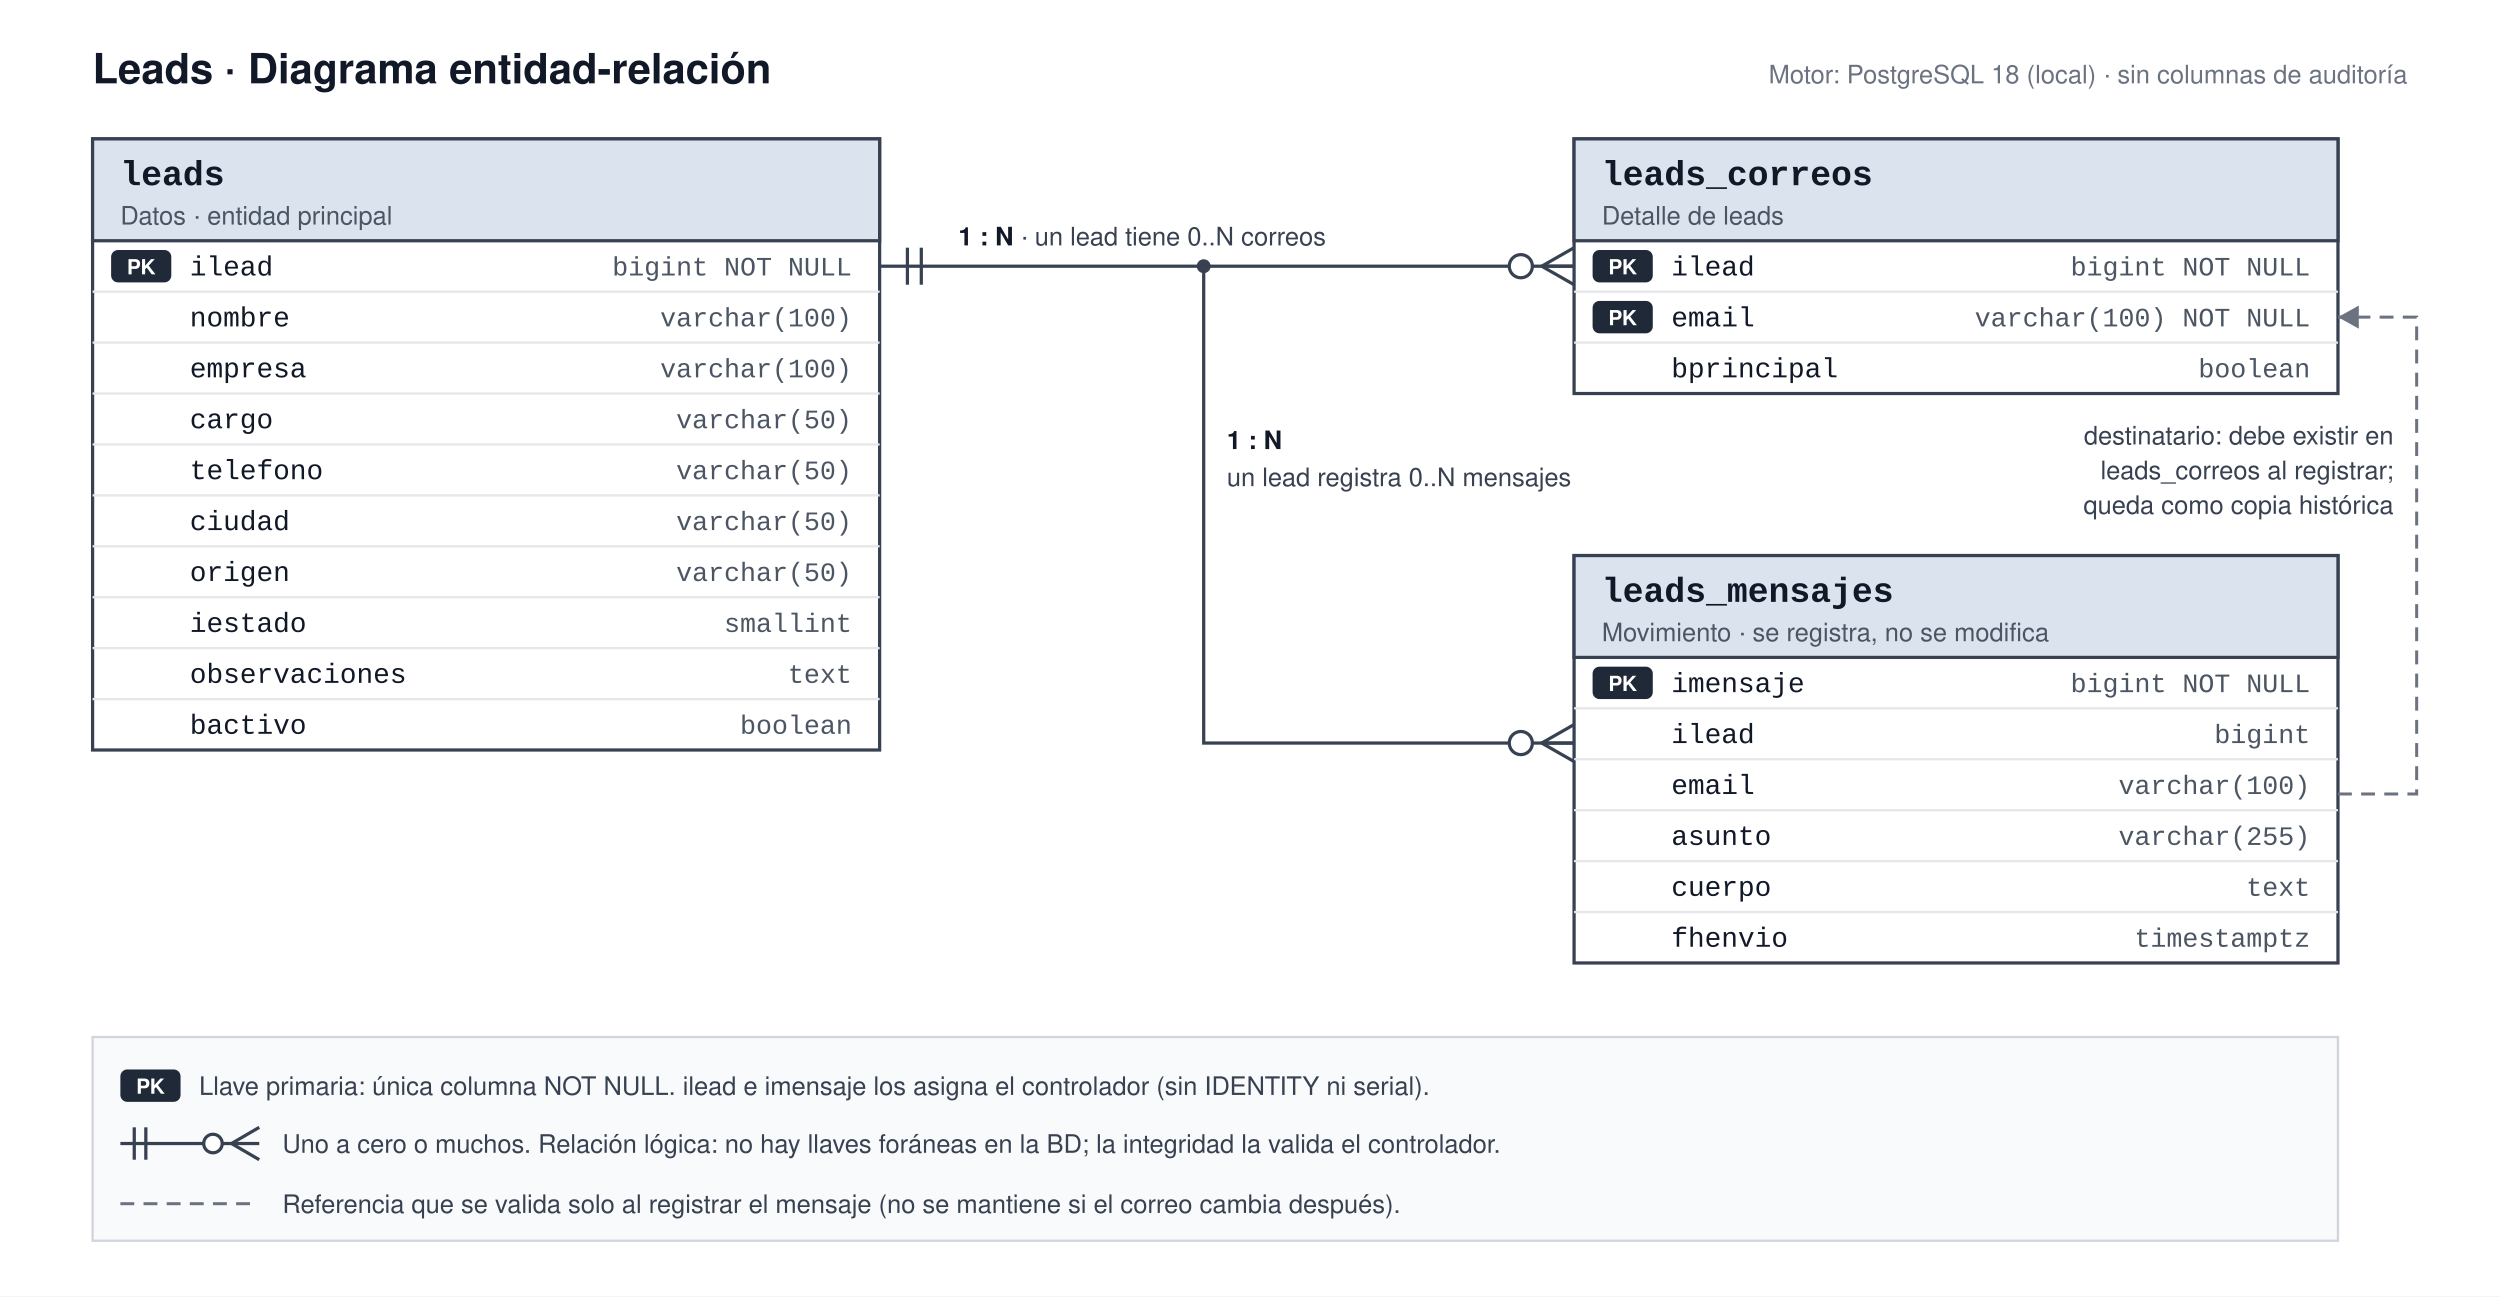
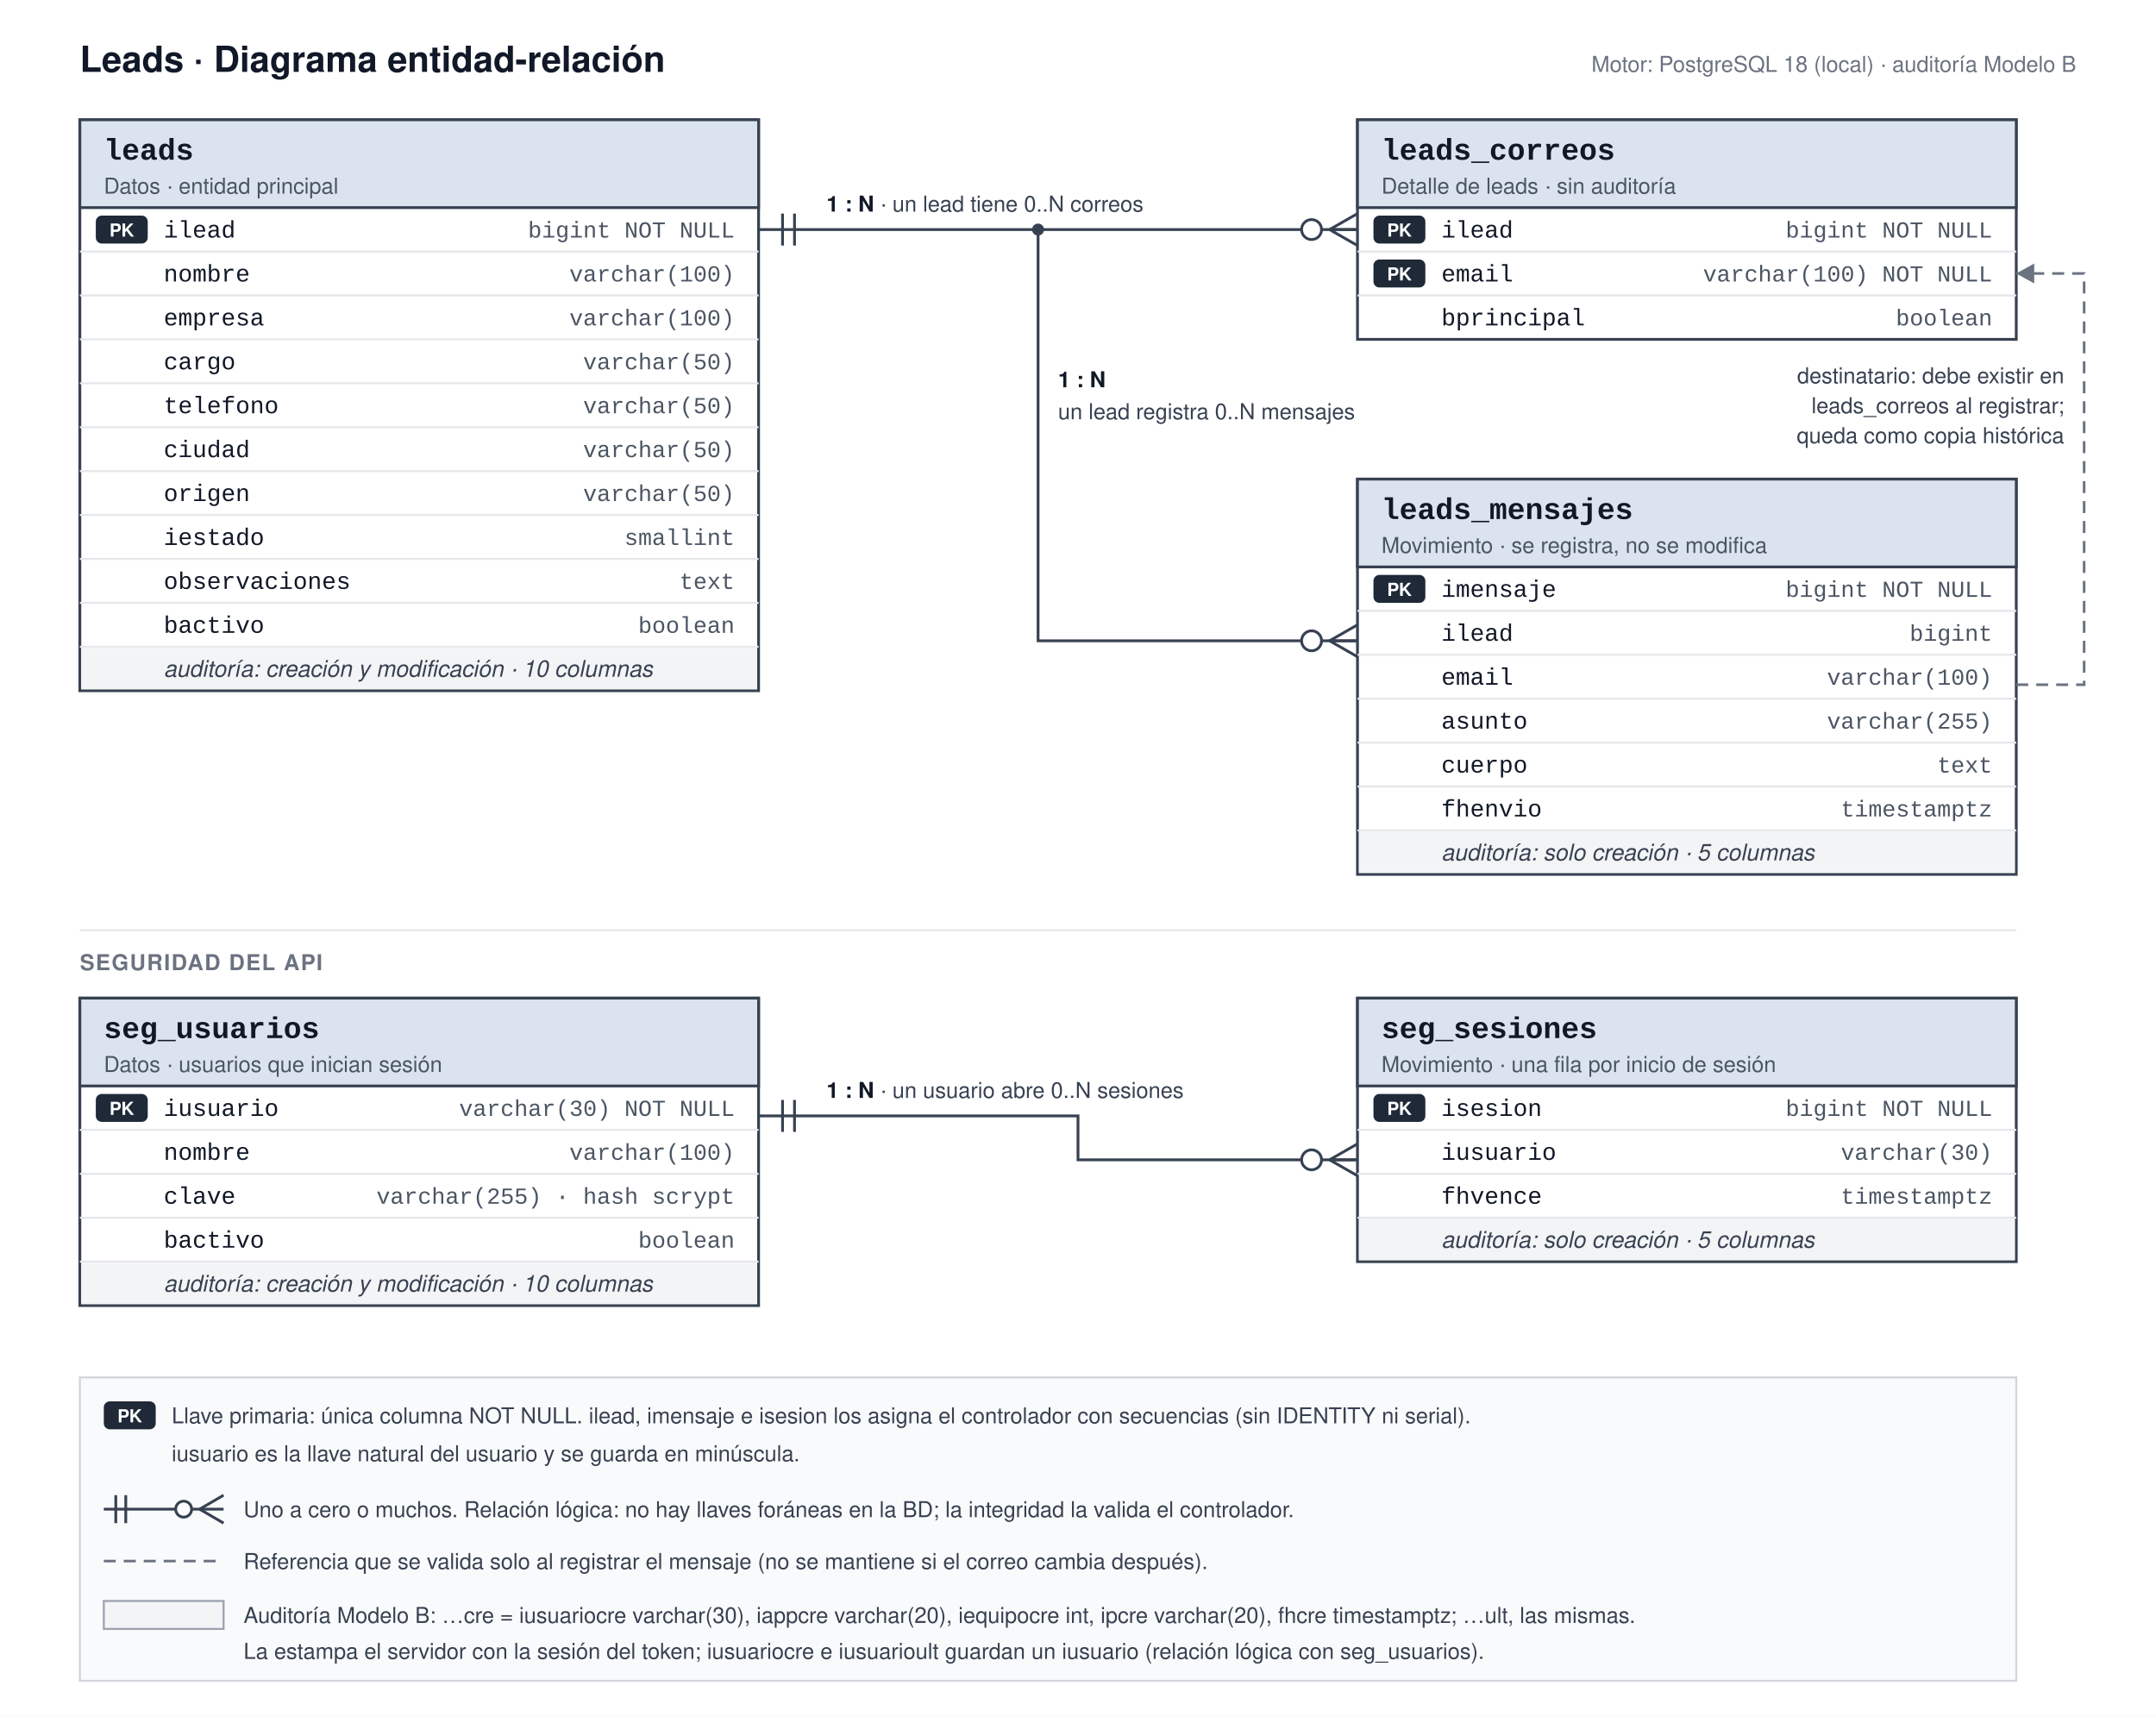
- <svg xmlns="http://www.w3.org/2000/svg" viewBox="0 0 1080 560" width="1080" height="560" font-family="Segoe UI, Helvetica, Arial, sans-serif">
+ <svg xmlns="http://www.w3.org/2000/svg" viewBox="0 0 1080 860" width="1080" height="860" font-family="Segoe UI, Helvetica, Arial, sans-serif">
  <style>
    .box { fill: #ffffff; stroke: #374151; stroke-width: 1.4; }
    .head { fill: #dbe4ee; stroke: #374151; stroke-width: 1.4; }
    .tname { font-size: 15px; font-weight: 700; fill: #111827; font-family: Consolas, 'Courier New', monospace; }
    .ttype { font-size: 11px; fill: #4b5563; }
    .col { font-size: 12px; fill: #111827; font-family: Consolas, 'Courier New', monospace; }
    .typ { font-size: 11.5px; fill: #4b5563; font-family: Consolas, 'Courier New', monospace; }
    .sep { stroke: #e5e7eb; stroke-width: 1; }
    .pk { fill: #1f2937; }
    .pktxt { font-size: 9px; font-weight: 700; fill: #ffffff; }
+     .aud { fill: #f3f4f6; }
+     .audtxt { font-size: 11.5px; fill: #374151; font-style: italic; }
    .rel { stroke: #374151; stroke-width: 1.4; fill: none; }
    .relref { stroke: #6b7280; stroke-width: 1.3; fill: none; stroke-dasharray: 6 4; }
    .lbl { font-size: 11px; fill: #374151; }
    .lblb { font-size: 11px; font-weight: 700; fill: #111827; }
+     .grp { font-size: 11px; font-weight: 700; fill: #6b7280; letter-spacing: 0.6px; }
    .legend { font-size: 11px; fill: #374151; }
  </style>
-   <rect x="0" y="0" width="1080" height="560" fill="#ffffff" />
+   <rect x="0" y="0" width="1080" height="860" fill="#ffffff" />
  <text x="40" y="36" font-size="18" font-weight="700" fill="#111827">Leads · Diagrama entidad-relación</text>
-   <text x="1040" y="36" font-size="11" fill="#6b7280" text-anchor="end">Motor: PostgreSQL 18 (local) · sin columnas de auditoría</text>
-   <rect class="box" x="40" y="60" width="340" height="264" />
+   <text x="1040" y="36" font-size="11" fill="#6b7280" text-anchor="end">Motor: PostgreSQL 18 (local) · auditoría Modelo B</text>
+   <rect class="box" x="40" y="60" width="340" height="286" />
  <rect class="head" x="40" y="60" width="340" height="44" />
  <text class="tname" x="52" y="80">leads</text>
  <text class="ttype" x="52" y="97">Datos · entidad principal</text>
  <rect class="pk" x="48" y="108" width="26" height="14" rx="3" />
  <text class="pktxt" x="61" y="118.5" text-anchor="middle">PK</text>
  <text class="col" x="82" y="119">ilead</text>
  <text class="typ" x="368" y="119" text-anchor="end">bigint NOT NULL</text>
  <line class="sep" x1="40" y1="126" x2="380" y2="126" />
  <text class="col" x="82" y="141">nombre</text>
  <text class="typ" x="368" y="141" text-anchor="end">varchar(100)</text>
  <line class="sep" x1="40" y1="148" x2="380" y2="148" />
  <text class="col" x="82" y="163">empresa</text>
  <text class="typ" x="368" y="163" text-anchor="end">varchar(100)</text>
  <line class="sep" x1="40" y1="170" x2="380" y2="170" />
  <text class="col" x="82" y="185">cargo</text>
  <text class="typ" x="368" y="185" text-anchor="end">varchar(50)</text>
  <line class="sep" x1="40" y1="192" x2="380" y2="192" />
  <text class="col" x="82" y="207">telefono</text>
  <text class="typ" x="368" y="207" text-anchor="end">varchar(50)</text>
  <line class="sep" x1="40" y1="214" x2="380" y2="214" />
  <text class="col" x="82" y="229">ciudad</text>
  <text class="typ" x="368" y="229" text-anchor="end">varchar(50)</text>
  <line class="sep" x1="40" y1="236" x2="380" y2="236" />
  <text class="col" x="82" y="251">origen</text>
  <text class="typ" x="368" y="251" text-anchor="end">varchar(50)</text>
  <line class="sep" x1="40" y1="258" x2="380" y2="258" />
  <text class="col" x="82" y="273">iestado</text>
  <text class="typ" x="368" y="273" text-anchor="end">smallint</text>
  <line class="sep" x1="40" y1="280" x2="380" y2="280" />
  <text class="col" x="82" y="295">observaciones</text>
  <text class="typ" x="368" y="295" text-anchor="end">text</text>
  <line class="sep" x1="40" y1="302" x2="380" y2="302" />
  <text class="col" x="82" y="317">bactivo</text>
  <text class="typ" x="368" y="317" text-anchor="end">boolean</text>
+   <rect class="aud" x="40.7" y="324.7" width="338.6" height="20.6" />
+   <line class="sep" x1="40" y1="324" x2="380" y2="324" />
+   <text class="audtxt" x="82" y="339">auditoría: creación y modificación · 10 columnas</text>
  <rect class="box" x="680" y="60" width="330" height="110" />
  <rect class="head" x="680" y="60" width="330" height="44" />
  <text class="tname" x="692" y="80">leads_correos</text>
-   <text class="ttype" x="692" y="97">Detalle de leads</text>
+   <text class="ttype" x="692" y="97">Detalle de leads · sin auditoría</text>
  <rect class="pk" x="688" y="108" width="26" height="14" rx="3" />
  <text class="pktxt" x="701" y="118.5" text-anchor="middle">PK</text>
  <text class="col" x="722" y="119">ilead</text>
  <text class="typ" x="998" y="119" text-anchor="end">bigint NOT NULL</text>
  <line class="sep" x1="680" y1="126" x2="1010" y2="126" />
  <rect class="pk" x="688" y="130" width="26" height="14" rx="3" />
  <text class="pktxt" x="701" y="140.5" text-anchor="middle">PK</text>
  <text class="col" x="722" y="141">email</text>
  <text class="typ" x="998" y="141" text-anchor="end">varchar(100) NOT NULL</text>
  <line class="sep" x1="680" y1="148" x2="1010" y2="148" />
  <text class="col" x="722" y="163">bprincipal</text>
  <text class="typ" x="998" y="163" text-anchor="end">boolean</text>
-   <rect class="box" x="680" y="240" width="330" height="176" />
+   <rect class="box" x="680" y="240" width="330" height="198" />
  <rect class="head" x="680" y="240" width="330" height="44" />
  <text class="tname" x="692" y="260">leads_mensajes</text>
  <text class="ttype" x="692" y="277">Movimiento · se registra, no se modifica</text>
  <rect class="pk" x="688" y="288" width="26" height="14" rx="3" />
  <text class="pktxt" x="701" y="298.5" text-anchor="middle">PK</text>
  <text class="col" x="722" y="299">imensaje</text>
  <text class="typ" x="998" y="299" text-anchor="end">bigint NOT NULL</text>
  <line class="sep" x1="680" y1="306" x2="1010" y2="306" />
  <text class="col" x="722" y="321">ilead</text>
  <text class="typ" x="998" y="321" text-anchor="end">bigint</text>
  <line class="sep" x1="680" y1="328" x2="1010" y2="328" />
  <text class="col" x="722" y="343">email</text>
  <text class="typ" x="998" y="343" text-anchor="end">varchar(100)</text>
  <line class="sep" x1="680" y1="350" x2="1010" y2="350" />
  <text class="col" x="722" y="365">asunto</text>
  <text class="typ" x="998" y="365" text-anchor="end">varchar(255)</text>
  <line class="sep" x1="680" y1="372" x2="1010" y2="372" />
  <text class="col" x="722" y="387">cuerpo</text>
  <text class="typ" x="998" y="387" text-anchor="end">text</text>
  <line class="sep" x1="680" y1="394" x2="1010" y2="394" />
  <text class="col" x="722" y="409">fhenvio</text>
  <text class="typ" x="998" y="409" text-anchor="end">timestamptz</text>
+   <rect class="aud" x="680.7" y="416.7" width="328.6" height="20.6" />
+   <line class="sep" x1="680" y1="416" x2="1010" y2="416" />
+   <text class="audtxt" x="722" y="431">auditoría: solo creación · 5 columnas</text>
  <path class="rel" d="M380 115 H680" />
  <line class="rel" x1="392" y1="107" x2="392" y2="123" />
  <line class="rel" x1="398" y1="107" x2="398" y2="123" />
  <circle cx="657" cy="115" r="5" fill="#ffffff" stroke="#374151" stroke-width="1.4" />
  <path class="rel" d="M666 115 L680 107 M666 115 L680 123 M666 115 H680" />
  <text class="lbl" x="414" y="106">
    <tspan class="lblb">1 : N</tspan> · un lead tiene 0..N correos</text>
  <circle cx="520" cy="115" r="3" fill="#374151" />
  <path class="rel" d="M520 115 V321 H680" />
  <circle cx="657" cy="321" r="5" fill="#ffffff" stroke="#374151" stroke-width="1.4" />
  <path class="rel" d="M666 321 L680 313 M666 321 L680 329 M666 321 H680" />
  <text class="lblb" x="530" y="194">1 : N</text>
  <text class="lbl" x="530" y="210">un lead registra 0..N mensajes</text>
  <path class="relref" d="M1010 343 H1044 V137 H1010" />
  <path d="M1010 137 L1019 132 L1019 142 Z" fill="#6b7280" />
  <text class="lbl" x="1034" y="192" text-anchor="end">destinatario: debe existir en</text>
  <text class="lbl" x="1034" y="207" text-anchor="end">leads_correos al registrar;</text>
  <text class="lbl" x="1034" y="222" text-anchor="end">queda como copia histórica</text>
-   <rect x="40" y="448" width="970" height="88" fill="#f9fafb" stroke="#d1d5db" stroke-width="1" />
-   <rect class="pk" x="52" y="462" width="26" height="14" rx="3" />
-   <text class="pktxt" x="65" y="472.5" text-anchor="middle">PK</text>
-   <text class="legend" x="86" y="473">Llave primaria: única columna NOT NULL. ilead e imensaje los asigna el controlador (sin IDENTITY ni serial).</text>
-   <line class="rel" x1="52" y1="494" x2="112" y2="494" />
-   <line class="rel" x1="58" y1="487" x2="58" y2="501" />
-   <line class="rel" x1="63" y1="487" x2="63" y2="501" />
-   <circle cx="92" cy="494" r="4" fill="#ffffff" stroke="#374151" stroke-width="1.4" />
-   <path class="rel" d="M100 494 L112 487 M100 494 L112 501" />
-   <text class="legend" x="122" y="498">Uno a cero o muchos. Relación lógica: no hay llaves foráneas en la BD; la integridad la valida el controlador.</text>
-   <line class="relref" x1="52" y1="520" x2="112" y2="520" />
-   <text class="legend" x="122" y="524">Referencia que se valida solo al registrar el mensaje (no se mantiene si el correo cambia después).</text>
+   <line x1="40" y1="466" x2="1010" y2="466" stroke="#e5e7eb" stroke-width="1" />
+   <text class="grp" x="40" y="486">SEGURIDAD DEL API</text>
+   <rect class="box" x="40" y="500" width="340" height="154" />
+   <rect class="head" x="40" y="500" width="340" height="44" />
+   <text class="tname" x="52" y="520">seg_usuarios</text>
+   <text class="ttype" x="52" y="537">Datos · usuarios que inician sesión</text>
+   <rect class="pk" x="48" y="548" width="26" height="14" rx="3" />
+   <text class="pktxt" x="61" y="558.5" text-anchor="middle">PK</text>
+   <text class="col" x="82" y="559">iusuario</text>
+   <text class="typ" x="368" y="559" text-anchor="end">varchar(30) NOT NULL</text>
+   <line class="sep" x1="40" y1="566" x2="380" y2="566" />
+   <text class="col" x="82" y="581">nombre</text>
+   <text class="typ" x="368" y="581" text-anchor="end">varchar(100)</text>
+   <line class="sep" x1="40" y1="588" x2="380" y2="588" />
+   <text class="col" x="82" y="603">clave</text>
+   <text class="typ" x="368" y="603" text-anchor="end">varchar(255) · hash scrypt</text>
+   <line class="sep" x1="40" y1="610" x2="380" y2="610" />
+   <text class="col" x="82" y="625">bactivo</text>
+   <text class="typ" x="368" y="625" text-anchor="end">boolean</text>
+   <rect class="aud" x="40.7" y="632.7" width="338.6" height="20.6" />
+   <line class="sep" x1="40" y1="632" x2="380" y2="632" />
+   <text class="audtxt" x="82" y="647">auditoría: creación y modificación · 10 columnas</text>
+   <rect class="box" x="680" y="500" width="330" height="132" />
+   <rect class="head" x="680" y="500" width="330" height="44" />
+   <text class="tname" x="692" y="520">seg_sesiones</text>
+   <text class="ttype" x="692" y="537">Movimiento · una fila por inicio de sesión</text>
+   <rect class="pk" x="688" y="548" width="26" height="14" rx="3" />
+   <text class="pktxt" x="701" y="558.5" text-anchor="middle">PK</text>
+   <text class="col" x="722" y="559">isesion</text>
+   <text class="typ" x="998" y="559" text-anchor="end">bigint NOT NULL</text>
+   <line class="sep" x1="680" y1="566" x2="1010" y2="566" />
+   <text class="col" x="722" y="581">iusuario</text>
+   <text class="typ" x="998" y="581" text-anchor="end">varchar(30)</text>
+   <line class="sep" x1="680" y1="588" x2="1010" y2="588" />
+   <text class="col" x="722" y="603">fhvence</text>
+   <text class="typ" x="998" y="603" text-anchor="end">timestamptz</text>
+   <rect class="aud" x="680.7" y="610.7" width="328.6" height="20.6" />
+   <line class="sep" x1="680" y1="610" x2="1010" y2="610" />
+   <text class="audtxt" x="722" y="625">auditoría: solo creación · 5 columnas</text>
+   <path class="rel" d="M380 559 H540 V581 H680" />
+   <line class="rel" x1="392" y1="551" x2="392" y2="567" />
+   <line class="rel" x1="398" y1="551" x2="398" y2="567" />
+   <circle cx="657" cy="581" r="5" fill="#ffffff" stroke="#374151" stroke-width="1.4" />
+   <path class="rel" d="M666 581 L680 573 M666 581 L680 589 M666 581 H680" />
+   <text class="lbl" x="414" y="550">
+     <tspan class="lblb">1 : N</tspan> · un usuario abre 0..N sesiones</text>
+   <rect x="40" y="690" width="970" height="152" fill="#f9fafb" stroke="#d1d5db" stroke-width="1" />
+   <rect class="pk" x="52" y="702" width="26" height="14" rx="3" />
+   <text class="pktxt" x="65" y="712.5" text-anchor="middle">PK</text>
+   <text class="legend" x="86" y="713">Llave primaria: única columna NOT NULL. ilead, imensaje e isesion los asigna el controlador con secuencias (sin IDENTITY ni serial).</text>
+   <text class="legend" x="86" y="732">iusuario es la llave natural del usuario y se guarda en minúscula.</text>
+   <line class="rel" x1="52" y1="756" x2="112" y2="756" />
+   <line class="rel" x1="58" y1="749" x2="58" y2="763" />
+   <line class="rel" x1="63" y1="749" x2="63" y2="763" />
+   <circle cx="92" cy="756" r="4" fill="#ffffff" stroke="#374151" stroke-width="1.4" />
+   <path class="rel" d="M100 756 L112 749 M100 756 L112 763" />
+   <text class="legend" x="122" y="760">Uno a cero o muchos. Relación lógica: no hay llaves foráneas en la BD; la integridad la valida el controlador.</text>
+   <line class="relref" x1="52" y1="782" x2="112" y2="782" />
+   <text class="legend" x="122" y="786">Referencia que se valida solo al registrar el mensaje (no se mantiene si el correo cambia después).</text>
+   <rect class="aud" x="52" y="802" width="60" height="14" stroke="#9ca3af" stroke-width="1" />
+   <text class="legend" x="122" y="813">Auditoría Modelo B: …cre = iusuariocre varchar(30), iappcre varchar(20), iequipocre int, ipcre varchar(20), fhcre timestamptz; …ult, las mismas.</text>
+   <text class="legend" x="122" y="831">La estampa el servidor con la sesión del token; iusuariocre e iusuarioult guardan un iusuario (relación lógica con seg_usuarios).</text>
</svg>
